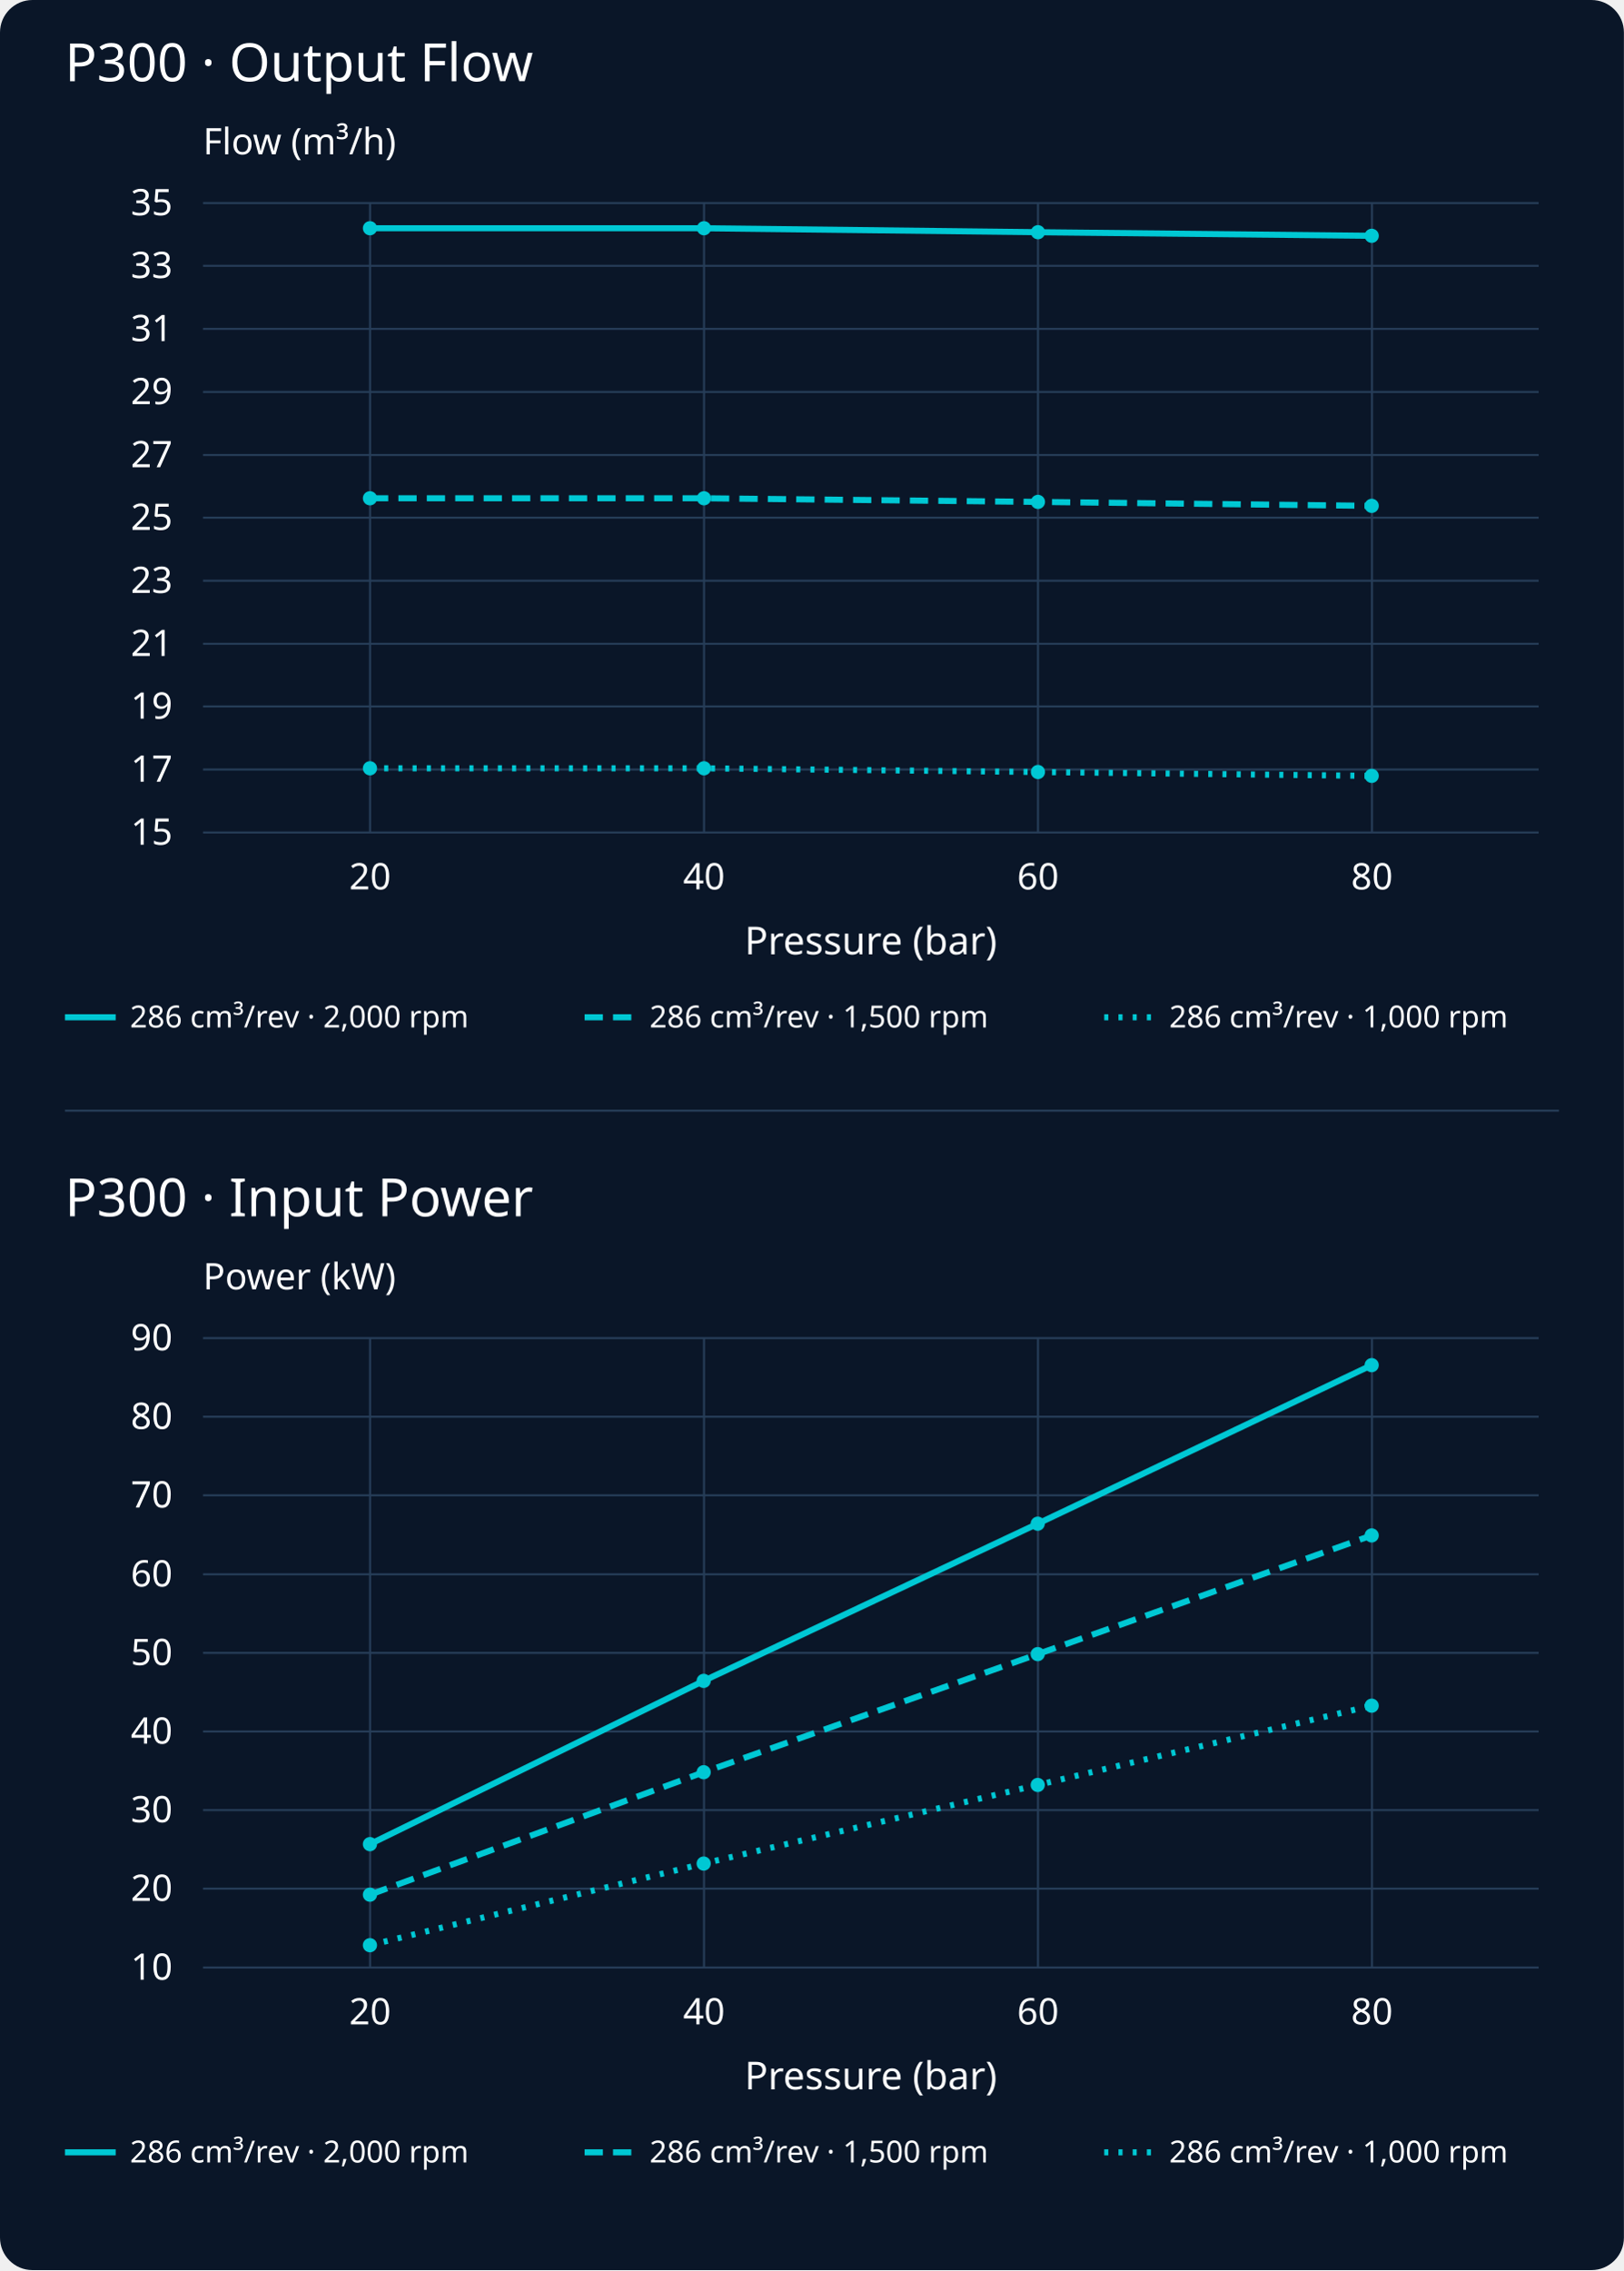
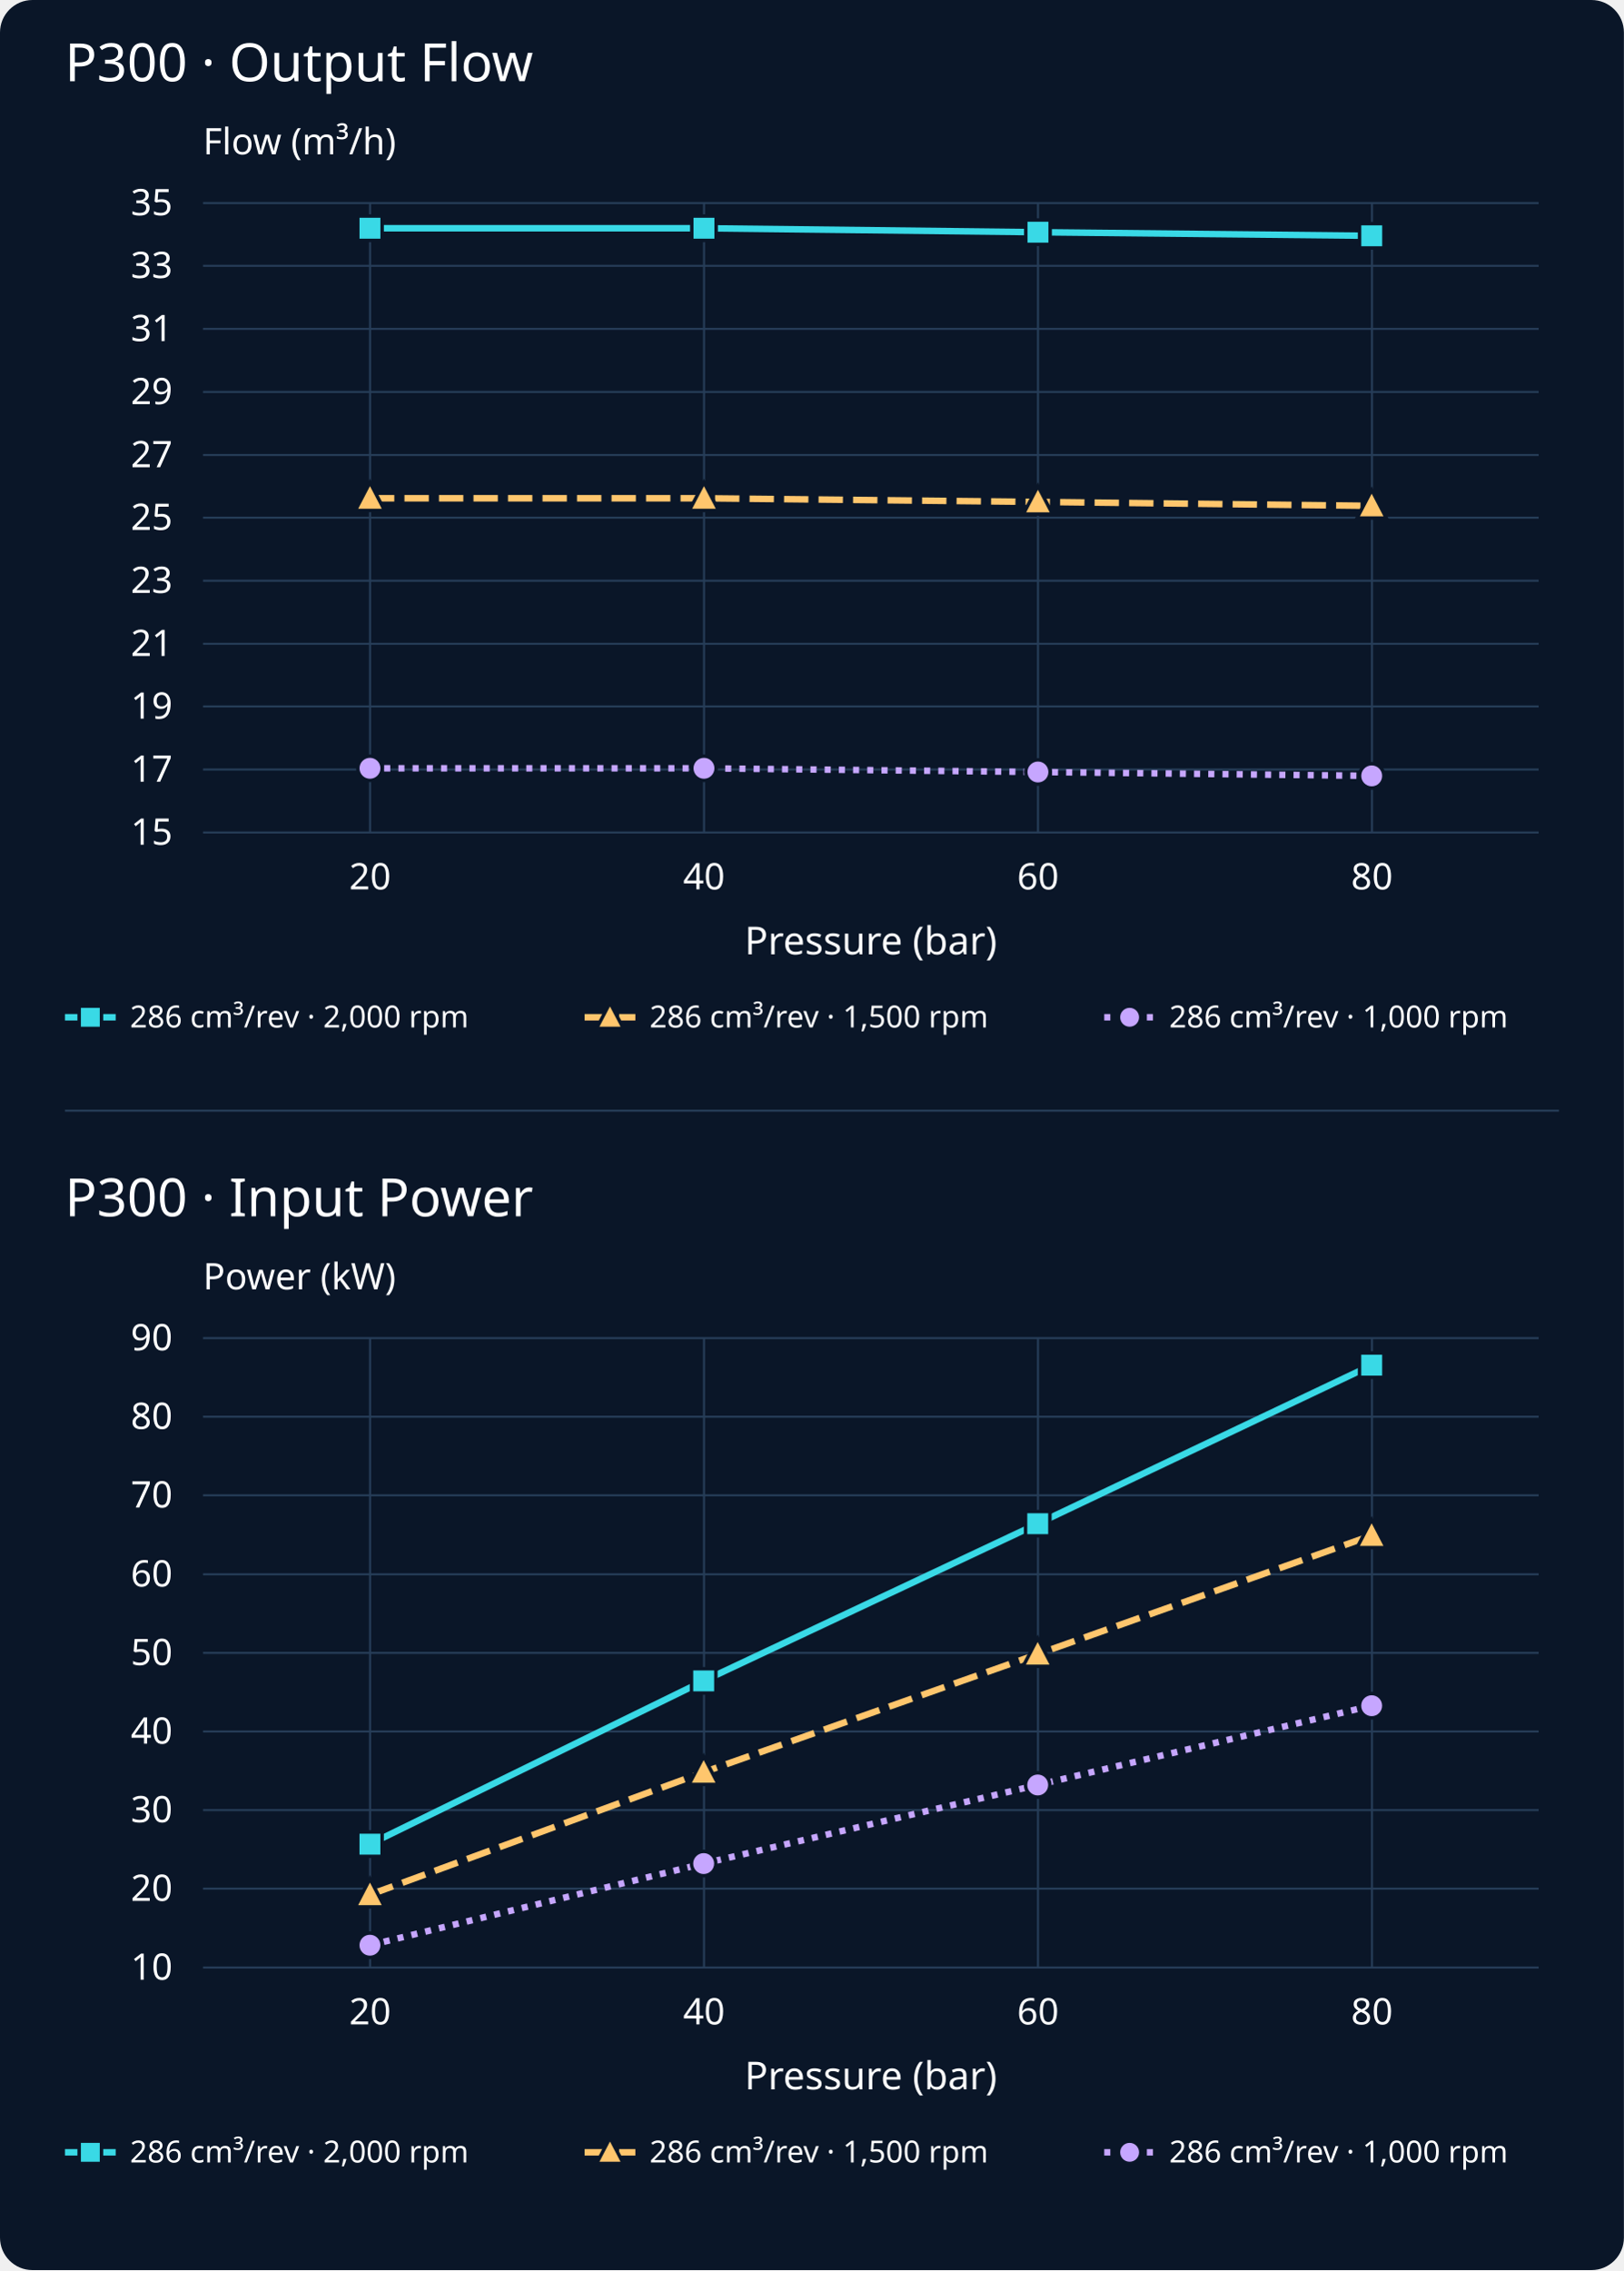
- <svg xmlns="http://www.w3.org/2000/svg" viewBox="0 0 800 1118" class="wq-chart" role="img" aria-label="P300 Output Flow and Input Power" style="font-family:Avenir, Avenir Next, Nunito Sans, sans-serif">
-   <rect width="800" height="1118" rx="16" fill="#0a1628" />
+ <svg xmlns="http://www.w3.org/2000/svg" aria-label="P300 Output Flow and Input Power" class="wq-chart" data-wq-readable="true" role="img" style="font-family:Avenir, Avenir Next, Nunito Sans, sans-serif" viewBox="0 0 800 1118">
+   <rect fill="#0a1628" height="1118" rx="16" width="800" />
  <g transform="translate(0 0)">
-     <text x="32.000" y="40.000" fill="#FFFFFF" font-size="26" text-anchor="start">P300 · Output Flow</text>
-     <text x="100.000" y="76.000" fill="#FFFFFF" font-size="18" text-anchor="start">Flow (m³/h)</text>
+     <text fill="#FFFFFF" font-size="26" text-anchor="start" x="32.000" y="40.000">P300 · Output Flow</text>
+     <text fill="#FFFFFF" font-size="18" text-anchor="start" x="100.000" y="76.000">Flow (m³/h)</text>
    <path d="M100 410.000H758" stroke="#263d58" stroke-width="1" />
-     <text x="85.000" y="416.000" fill="#FFFFFF" font-size="18" text-anchor="end">15</text>
+     <text fill="#FFFFFF" font-size="18" text-anchor="end" x="85.000" y="416.000">15</text>
    <path d="M100 378.974H758" stroke="#263d58" stroke-width="1" />
-     <text x="85.000" y="384.974" fill="#FFFFFF" font-size="18" text-anchor="end">17</text>
+     <text fill="#FFFFFF" font-size="18" text-anchor="end" x="85.000" y="384.974">17</text>
    <path d="M100 347.915H758" stroke="#263d58" stroke-width="1" />
-     <text x="85.000" y="353.915" fill="#FFFFFF" font-size="18" text-anchor="end">19</text>
+     <text fill="#FFFFFF" font-size="18" text-anchor="end" x="85.000" y="353.915">19</text>
    <path d="M100 317.060H758" stroke="#263d58" stroke-width="1" />
-     <text x="85.000" y="323.060" fill="#FFFFFF" font-size="18" text-anchor="end">21</text>
+     <text fill="#FFFFFF" font-size="18" text-anchor="end" x="85.000" y="323.060">21</text>
    <path d="M100 286.000H758" stroke="#263d58" stroke-width="1" />
-     <text x="85.000" y="292.000" fill="#FFFFFF" font-size="18" text-anchor="end">23</text>
+     <text fill="#FFFFFF" font-size="18" text-anchor="end" x="85.000" y="292.000">23</text>
    <path d="M100 254.940H758" stroke="#263d58" stroke-width="1" />
-     <text x="85.000" y="260.940" fill="#FFFFFF" font-size="18" text-anchor="end">25</text>
+     <text fill="#FFFFFF" font-size="18" text-anchor="end" x="85.000" y="260.940">25</text>
    <path d="M100 224.085H758" stroke="#263d58" stroke-width="1" />
-     <text x="85.000" y="230.085" fill="#FFFFFF" font-size="18" text-anchor="end">27</text>
+     <text fill="#FFFFFF" font-size="18" text-anchor="end" x="85.000" y="230.085">27</text>
    <path d="M100 193.026H758" stroke="#263d58" stroke-width="1" />
-     <text x="85.000" y="199.026" fill="#FFFFFF" font-size="18" text-anchor="end">29</text>
+     <text fill="#FFFFFF" font-size="18" text-anchor="end" x="85.000" y="199.026">29</text>
    <path d="M100 161.966H758" stroke="#263d58" stroke-width="1" />
-     <text x="85.000" y="167.966" fill="#FFFFFF" font-size="18" text-anchor="end">31</text>
+     <text fill="#FFFFFF" font-size="18" text-anchor="end" x="85.000" y="167.966">31</text>
    <path d="M100 130.906H758" stroke="#263d58" stroke-width="1" />
-     <text x="85.000" y="136.906" fill="#FFFFFF" font-size="18" text-anchor="end">33</text>
+     <text fill="#FFFFFF" font-size="18" text-anchor="end" x="85.000" y="136.906">33</text>
    <path d="M100 100.000H758" stroke="#263d58" stroke-width="1" />
-     <text x="85.000" y="106.000" fill="#FFFFFF" font-size="18" text-anchor="end">35</text>
+     <text fill="#FFFFFF" font-size="18" text-anchor="end" x="85.000" y="106.000">35</text>
    <path d="M182.294 100V410" stroke="#263d58" />
-     <text x="182.294" y="438.000" fill="#FFFFFF" font-size="18" text-anchor="middle">20</text>
+     <text fill="#FFFFFF" font-size="18" text-anchor="middle" x="182.294" y="438.000">20</text>
    <path d="M346.828 100V410" stroke="#263d58" />
-     <text x="346.828" y="438.000" fill="#FFFFFF" font-size="18" text-anchor="middle">40</text>
+     <text fill="#FFFFFF" font-size="18" text-anchor="middle" x="346.828" y="438.000">40</text>
    <path d="M511.362 100V410" stroke="#263d58" />
-     <text x="511.362" y="438.000" fill="#FFFFFF" font-size="18" text-anchor="middle">60</text>
+     <text fill="#FFFFFF" font-size="18" text-anchor="middle" x="511.362" y="438.000">60</text>
    <path d="M675.896 100V410" stroke="#263d58" />
-     <text x="675.896" y="438.000" fill="#FFFFFF" font-size="18" text-anchor="middle">80</text>
-     <text x="429.000" y="470.000" fill="#FFFFFF" font-size="19" text-anchor="middle">Pressure (bar)</text>
-     <path d="M182.252 112.397 L346.801 112.397 L511.336 114.355 L675.763 116.126" fill="none" stroke="#00c8d4" stroke-width="3" stroke-dasharray="" />
-     <circle cx="182.252" cy="112.397" r="3.5" fill="#00c8d4" />
-     <circle cx="346.801" cy="112.397" r="3.5" fill="#00c8d4" />
-     <circle cx="511.336" cy="114.355" r="3.5" fill="#00c8d4" />
-     <circle cx="675.763" cy="116.126" r="3.5" fill="#00c8d4" />
-     <path d="M32 501h25" stroke="#00c8d4" stroke-width="3" stroke-dasharray="" />
-     <text x="64.000" y="506.000" fill="#FFFFFF" font-size="15" text-anchor="start">286 cm³/rev · 2,000 rpm</text>
-     <path d="M182.252 245.388 L346.801 245.388 L511.336 247.175 L675.763 249.117" fill="none" stroke="#00c8d4" stroke-width="3" stroke-dasharray="9 5" />
-     <circle cx="182.252" cy="245.388" r="3.5" fill="#00c8d4" />
-     <circle cx="346.801" cy="245.388" r="3.5" fill="#00c8d4" />
-     <circle cx="511.336" cy="247.175" r="3.5" fill="#00c8d4" />
-     <circle cx="675.763" cy="249.117" r="3.5" fill="#00c8d4" />
-     <path d="M288 501h25" stroke="#00c8d4" stroke-width="3" stroke-dasharray="9 5" />
-     <text x="320.000" y="506.000" fill="#FFFFFF" font-size="15" text-anchor="start">286 cm³/rev · 1,500 rpm</text>
-     <path d="M182.252 378.378 L346.801 378.378 L511.336 380.2 L675.763 382.108" fill="none" stroke="#00c8d4" stroke-width="3" stroke-dasharray="2 5" />
-     <circle cx="182.252" cy="378.378" r="3.5" fill="#00c8d4" />
-     <circle cx="346.801" cy="378.378" r="3.5" fill="#00c8d4" />
-     <circle cx="511.336" cy="380.2" r="3.5" fill="#00c8d4" />
-     <circle cx="675.763" cy="382.108" r="3.5" fill="#00c8d4" />
-     <path d="M544 501h25" stroke="#00c8d4" stroke-width="3" stroke-dasharray="2 5" />
-     <text x="576.000" y="506.000" fill="#FFFFFF" font-size="15" text-anchor="start">286 cm³/rev · 1,000 rpm</text>
+     <text fill="#FFFFFF" font-size="18" text-anchor="middle" x="675.896" y="438.000">80</text>
+     <text fill="#FFFFFF" font-size="19" text-anchor="middle" x="429.000" y="470.000">Pressure (bar)</text>
+     <path d="M182.252 112.397 L346.801 112.397 L511.336 114.355 L675.763 116.126" data-wq-series="286 cm³/rev · 2,000 rpm" fill="none" stroke="#39d9e6" stroke-dasharray="" stroke-width="3.2" />
+     <rect class="wq-series-marker" fill="#39d9e6" height="12" stroke="#0a1628" stroke-width="1.7" width="12" x="176.252" y="106.397" />
+     <rect class="wq-series-marker" fill="#39d9e6" height="12" stroke="#0a1628" stroke-width="1.7" width="12" x="340.801" y="106.397" />
+     <rect class="wq-series-marker" fill="#39d9e6" height="12" stroke="#0a1628" stroke-width="1.7" width="12" x="505.336" y="108.355" />
+     <rect class="wq-series-marker" fill="#39d9e6" height="12" stroke="#0a1628" stroke-width="1.7" width="12" x="669.763" y="110.126" />
+     <path d="M32 501h25" stroke="#39d9e6" stroke-dasharray="" stroke-width="3.2" />
+     <rect class="wq-series-marker" fill="#39d9e6" height="11.0" stroke="#0a1628" stroke-width="1.7" width="11.0" x="39.0" y="495.5" />
+     <text fill="#FFFFFF" font-size="15" text-anchor="start" x="64.000" y="506.000">286 cm³/rev · 2,000 rpm</text>
+     <path d="M182.252 245.388 L346.801 245.388 L511.336 247.175 L675.763 249.117" data-wq-series="286 cm³/rev · 1,500 rpm" fill="none" stroke="#ffc66d" stroke-dasharray="12 5" stroke-width="3.2" />
+     <path class="wq-series-marker" d="M182.252 237.588L189.452 251.388L175.052 251.388Z" fill="#ffc66d" stroke="#0a1628" stroke-width="1.7" />
+     <path class="wq-series-marker" d="M346.801 237.588L354.001 251.388L339.601 251.388Z" fill="#ffc66d" stroke="#0a1628" stroke-width="1.7" />
+     <path class="wq-series-marker" d="M511.336 239.375L518.536 253.175L504.136 253.175Z" fill="#ffc66d" stroke="#0a1628" stroke-width="1.7" />
+     <path class="wq-series-marker" d="M675.763 241.317L682.963 255.117L668.563 255.117Z" fill="#ffc66d" stroke="#0a1628" stroke-width="1.7" />
+     <path d="M288 501h25" stroke="#ffc66d" stroke-dasharray="12 5" stroke-width="3.2" />
+     <path class="wq-series-marker" d="M300.5 493.85L307.1 506.5L293.9 506.5Z" fill="#ffc66d" stroke="#0a1628" stroke-width="1.7" />
+     <text fill="#FFFFFF" font-size="15" text-anchor="start" x="320.000" y="506.000">286 cm³/rev · 1,500 rpm</text>
+     <path d="M182.252 378.378 L346.801 378.378 L511.336 380.2 L675.763 382.108" data-wq-series="286 cm³/rev · 1,000 rpm" fill="none" stroke="#c6a6ff" stroke-dasharray="3 4" stroke-width="3.2" />
+     <circle class="wq-series-marker" cx="182.252" cy="378.378" fill="#c6a6ff" r="6" stroke="#0a1628" stroke-width="1.7" />
+     <circle class="wq-series-marker" cx="346.801" cy="378.378" fill="#c6a6ff" r="6" stroke="#0a1628" stroke-width="1.7" />
+     <circle class="wq-series-marker" cx="511.336" cy="380.2" fill="#c6a6ff" r="6" stroke="#0a1628" stroke-width="1.7" />
+     <circle class="wq-series-marker" cx="675.763" cy="382.108" fill="#c6a6ff" r="6" stroke="#0a1628" stroke-width="1.7" />
+     <path d="M544 501h25" stroke="#c6a6ff" stroke-dasharray="3 4" stroke-width="3.2" />
+     <circle class="wq-series-marker" cx="556.5" cy="501.0" fill="#c6a6ff" r="5.5" stroke="#0a1628" stroke-width="1.7" />
+     <text fill="#FFFFFF" font-size="15" text-anchor="start" x="576.000" y="506.000">286 cm³/rev · 1,000 rpm</text>
  </g>
  <path d="M32 547H768" stroke="#263d58" />
  <g transform="translate(0 559)">
-     <text x="32.000" y="40.000" fill="#FFFFFF" font-size="26" text-anchor="start">P300 · Input Power</text>
-     <text x="100.000" y="76.000" fill="#FFFFFF" font-size="18" text-anchor="start">Power (kW)</text>
+     <text fill="#FFFFFF" font-size="26" text-anchor="start" x="32.000" y="40.000">P300 · Input Power</text>
+     <text fill="#FFFFFF" font-size="18" text-anchor="start" x="100.000" y="76.000">Power (kW)</text>
    <path d="M100 410.000H758" stroke="#263d58" stroke-width="1" />
-     <text x="85.000" y="416.000" fill="#FFFFFF" font-size="18" text-anchor="end">10</text>
+     <text fill="#FFFFFF" font-size="18" text-anchor="end" x="85.000" y="416.000">10</text>
    <path d="M100 371.159H758" stroke="#263d58" stroke-width="1" />
-     <text x="85.000" y="377.159" fill="#FFFFFF" font-size="18" text-anchor="end">20</text>
+     <text fill="#FFFFFF" font-size="18" text-anchor="end" x="85.000" y="377.159">20</text>
    <path d="M100 332.454H758" stroke="#263d58" stroke-width="1" />
-     <text x="85.000" y="338.454" fill="#FFFFFF" font-size="18" text-anchor="end">30</text>
+     <text fill="#FFFFFF" font-size="18" text-anchor="end" x="85.000" y="338.454">30</text>
    <path d="M100 293.748H758" stroke="#263d58" stroke-width="1" />
-     <text x="85.000" y="299.748" fill="#FFFFFF" font-size="18" text-anchor="end">40</text>
+     <text fill="#FFFFFF" font-size="18" text-anchor="end" x="85.000" y="299.748">40</text>
    <path d="M100 255.042H758" stroke="#263d58" stroke-width="1" />
-     <text x="85.000" y="261.042" fill="#FFFFFF" font-size="18" text-anchor="end">50</text>
+     <text fill="#FFFFFF" font-size="18" text-anchor="end" x="85.000" y="261.042">50</text>
    <path d="M100 216.337H758" stroke="#263d58" stroke-width="1" />
-     <text x="85.000" y="222.337" fill="#FFFFFF" font-size="18" text-anchor="end">60</text>
+     <text fill="#FFFFFF" font-size="18" text-anchor="end" x="85.000" y="222.337">60</text>
    <path d="M100 177.428H758" stroke="#263d58" stroke-width="1" />
-     <text x="85.000" y="183.428" fill="#FFFFFF" font-size="18" text-anchor="end">70</text>
+     <text fill="#FFFFFF" font-size="18" text-anchor="end" x="85.000" y="183.428">70</text>
    <path d="M100 138.723H758" stroke="#263d58" stroke-width="1" />
-     <text x="85.000" y="144.723" fill="#FFFFFF" font-size="18" text-anchor="end">80</text>
+     <text fill="#FFFFFF" font-size="18" text-anchor="end" x="85.000" y="144.723">80</text>
    <path d="M100 100.000H758" stroke="#263d58" stroke-width="1" />
-     <text x="85.000" y="106.000" fill="#FFFFFF" font-size="18" text-anchor="end">90</text>
+     <text fill="#FFFFFF" font-size="18" text-anchor="end" x="85.000" y="106.000">90</text>
    <path d="M182.295 100V410" stroke="#263d58" />
-     <text x="182.295" y="438.000" fill="#FFFFFF" font-size="18" text-anchor="middle">20</text>
+     <text fill="#FFFFFF" font-size="18" text-anchor="middle" x="182.295" y="438.000">20</text>
    <path d="M346.818 100V410" stroke="#263d58" />
-     <text x="346.818" y="438.000" fill="#FFFFFF" font-size="18" text-anchor="middle">40</text>
+     <text fill="#FFFFFF" font-size="18" text-anchor="middle" x="346.818" y="438.000">40</text>
    <path d="M511.356 100V410" stroke="#263d58" />
-     <text x="511.356" y="438.000" fill="#FFFFFF" font-size="18" text-anchor="middle">60</text>
+     <text fill="#FFFFFF" font-size="18" text-anchor="middle" x="511.356" y="438.000">60</text>
    <path d="M675.894 100V410" stroke="#263d58" />
-     <text x="675.894" y="438.000" fill="#FFFFFF" font-size="18" text-anchor="middle">80</text>
-     <text x="429.000" y="470.000" fill="#FFFFFF" font-size="19" text-anchor="middle">Pressure (bar)</text>
-     <path d="M182.239 349.24 L346.655 268.822 L511.223 191.411 L675.746 113.324" fill="none" stroke="#00c8d4" stroke-width="3" stroke-dasharray="" />
-     <circle cx="182.239" cy="349.24" r="3.5" fill="#00c8d4" />
-     <circle cx="346.655" cy="268.822" r="3.5" fill="#00c8d4" />
-     <circle cx="511.223" cy="191.411" r="3.5" fill="#00c8d4" />
-     <circle cx="675.746" cy="113.324" r="3.5" fill="#00c8d4" />
-     <path d="M32 501h25" stroke="#00c8d4" stroke-width="3" stroke-dasharray="" />
-     <text x="64.000" y="506.000" fill="#FFFFFF" font-size="15" text-anchor="start">286 cm³/rev · 2,000 rpm</text>
-     <path d="M182.239 374.131 L346.655 313.81 L511.223 255.65 L675.746 197.186" fill="none" stroke="#00c8d4" stroke-width="3" stroke-dasharray="9 5" />
-     <circle cx="182.239" cy="374.131" r="3.5" fill="#00c8d4" />
-     <circle cx="346.655" cy="313.81" r="3.5" fill="#00c8d4" />
-     <circle cx="511.223" cy="255.65" r="3.5" fill="#00c8d4" />
-     <circle cx="675.746" cy="197.186" r="3.5" fill="#00c8d4" />
-     <path d="M288 501h25" stroke="#00c8d4" stroke-width="3" stroke-dasharray="9 5" />
-     <text x="320.000" y="506.000" fill="#FFFFFF" font-size="15" text-anchor="start">286 cm³/rev · 1,500 rpm</text>
-     <path d="M182.239 399.006 L346.655 358.798 L511.223 320.092 L675.746 281.049" fill="none" stroke="#00c8d4" stroke-width="3" stroke-dasharray="2 5" />
-     <circle cx="182.239" cy="399.006" r="3.5" fill="#00c8d4" />
-     <circle cx="346.655" cy="358.798" r="3.5" fill="#00c8d4" />
-     <circle cx="511.223" cy="320.092" r="3.5" fill="#00c8d4" />
-     <circle cx="675.746" cy="281.049" r="3.5" fill="#00c8d4" />
-     <path d="M544 501h25" stroke="#00c8d4" stroke-width="3" stroke-dasharray="2 5" />
-     <text x="576.000" y="506.000" fill="#FFFFFF" font-size="15" text-anchor="start">286 cm³/rev · 1,000 rpm</text>
+     <text fill="#FFFFFF" font-size="18" text-anchor="middle" x="675.894" y="438.000">80</text>
+     <text fill="#FFFFFF" font-size="19" text-anchor="middle" x="429.000" y="470.000">Pressure (bar)</text>
+     <path d="M182.239 349.24 L346.655 268.822 L511.223 191.411 L675.746 113.324" data-wq-series="286 cm³/rev · 2,000 rpm" fill="none" stroke="#39d9e6" stroke-dasharray="" stroke-width="3.2" />
+     <rect class="wq-series-marker" fill="#39d9e6" height="12" stroke="#0a1628" stroke-width="1.7" width="12" x="176.239" y="343.24" />
+     <rect class="wq-series-marker" fill="#39d9e6" height="12" stroke="#0a1628" stroke-width="1.7" width="12" x="340.655" y="262.822" />
+     <rect class="wq-series-marker" fill="#39d9e6" height="12" stroke="#0a1628" stroke-width="1.7" width="12" x="505.223" y="185.411" />
+     <rect class="wq-series-marker" fill="#39d9e6" height="12" stroke="#0a1628" stroke-width="1.7" width="12" x="669.746" y="107.324" />
+     <path d="M32 501h25" stroke="#39d9e6" stroke-dasharray="" stroke-width="3.2" />
+     <rect class="wq-series-marker" fill="#39d9e6" height="11.0" stroke="#0a1628" stroke-width="1.7" width="11.0" x="39.0" y="495.5" />
+     <text fill="#FFFFFF" font-size="15" text-anchor="start" x="64.000" y="506.000">286 cm³/rev · 2,000 rpm</text>
+     <path d="M182.239 374.131 L346.655 313.81 L511.223 255.65 L675.746 197.186" data-wq-series="286 cm³/rev · 1,500 rpm" fill="none" stroke="#ffc66d" stroke-dasharray="12 5" stroke-width="3.2" />
+     <path class="wq-series-marker" d="M182.239 366.331L189.439 380.131L175.039 380.131Z" fill="#ffc66d" stroke="#0a1628" stroke-width="1.7" />
+     <path class="wq-series-marker" d="M346.655 306.01L353.855 319.81L339.455 319.81Z" fill="#ffc66d" stroke="#0a1628" stroke-width="1.7" />
+     <path class="wq-series-marker" d="M511.223 247.85L518.423 261.65L504.023 261.65Z" fill="#ffc66d" stroke="#0a1628" stroke-width="1.7" />
+     <path class="wq-series-marker" d="M675.746 189.386L682.946 203.186L668.546 203.186Z" fill="#ffc66d" stroke="#0a1628" stroke-width="1.7" />
+     <path d="M288 501h25" stroke="#ffc66d" stroke-dasharray="12 5" stroke-width="3.2" />
+     <path class="wq-series-marker" d="M300.5 493.85L307.1 506.5L293.9 506.5Z" fill="#ffc66d" stroke="#0a1628" stroke-width="1.7" />
+     <text fill="#FFFFFF" font-size="15" text-anchor="start" x="320.000" y="506.000">286 cm³/rev · 1,500 rpm</text>
+     <path d="M182.239 399.006 L346.655 358.798 L511.223 320.092 L675.746 281.049" data-wq-series="286 cm³/rev · 1,000 rpm" fill="none" stroke="#c6a6ff" stroke-dasharray="3 4" stroke-width="3.2" />
+     <circle class="wq-series-marker" cx="182.239" cy="399.006" fill="#c6a6ff" r="6" stroke="#0a1628" stroke-width="1.7" />
+     <circle class="wq-series-marker" cx="346.655" cy="358.798" fill="#c6a6ff" r="6" stroke="#0a1628" stroke-width="1.7" />
+     <circle class="wq-series-marker" cx="511.223" cy="320.092" fill="#c6a6ff" r="6" stroke="#0a1628" stroke-width="1.7" />
+     <circle class="wq-series-marker" cx="675.746" cy="281.049" fill="#c6a6ff" r="6" stroke="#0a1628" stroke-width="1.7" />
+     <path d="M544 501h25" stroke="#c6a6ff" stroke-dasharray="3 4" stroke-width="3.2" />
+     <circle class="wq-series-marker" cx="556.5" cy="501.0" fill="#c6a6ff" r="5.5" stroke="#0a1628" stroke-width="1.7" />
+     <text fill="#FFFFFF" font-size="15" text-anchor="start" x="576.000" y="506.000">286 cm³/rev · 1,000 rpm</text>
  </g>
</svg>
